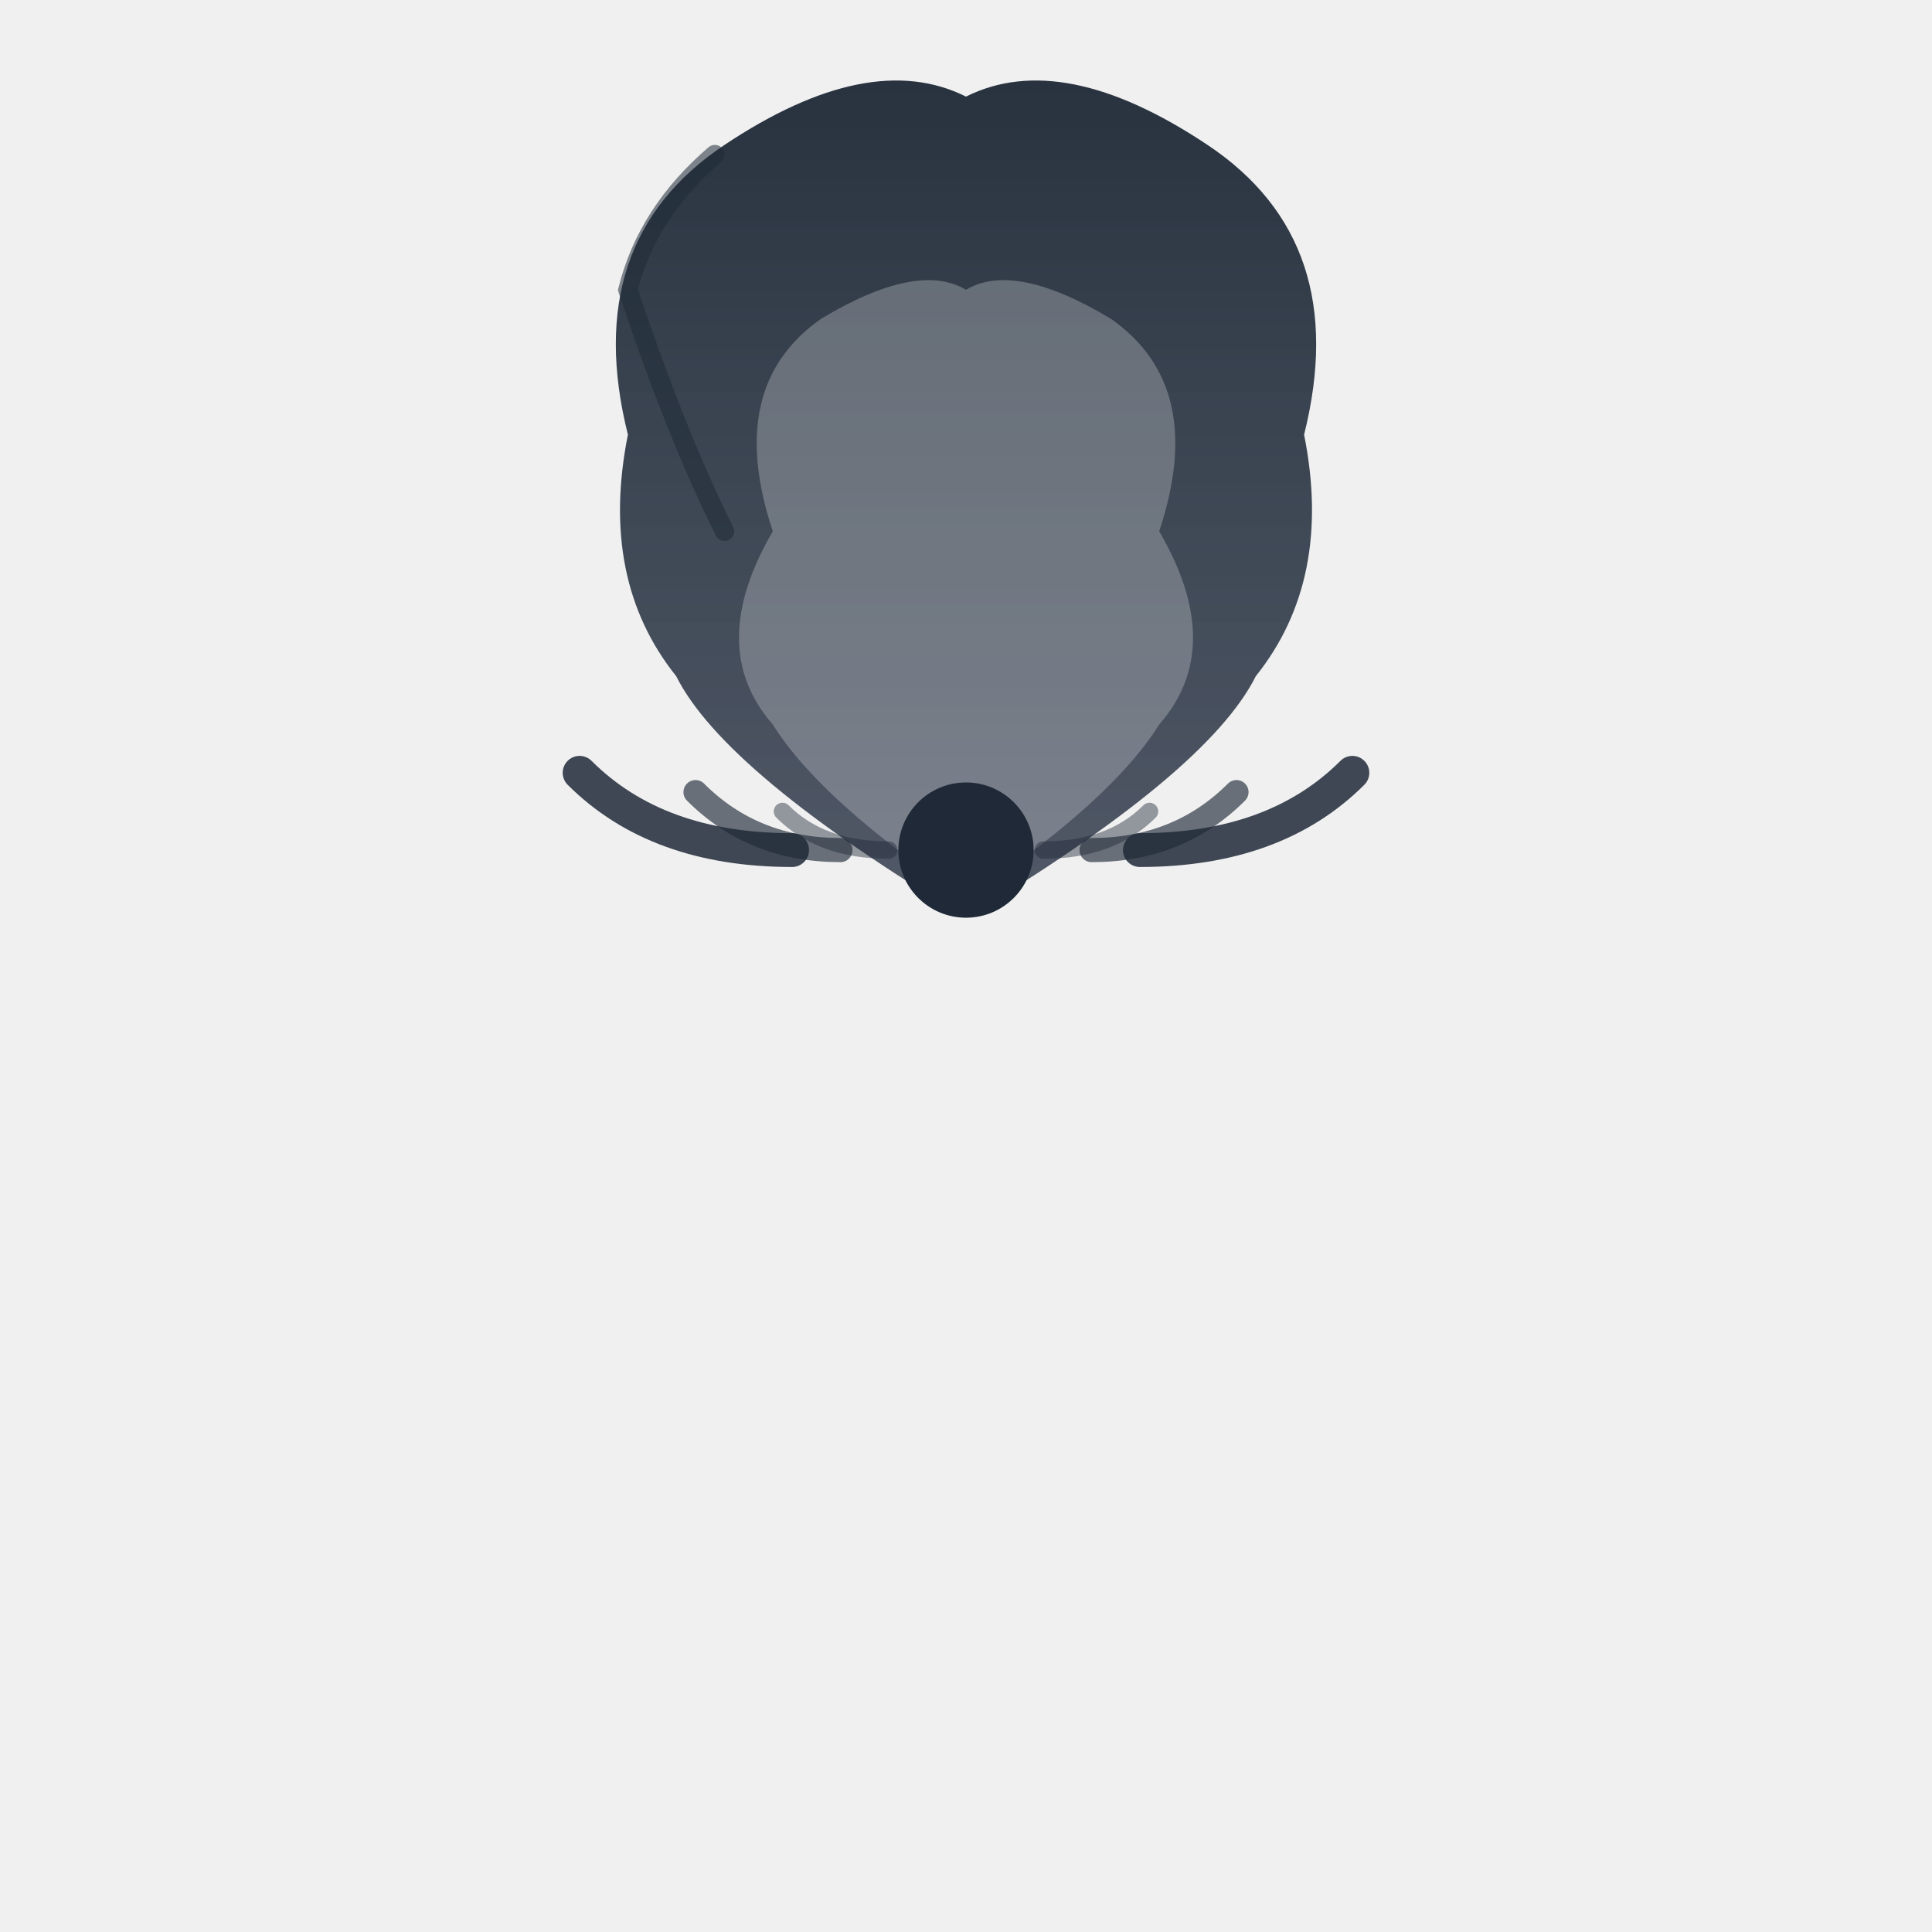
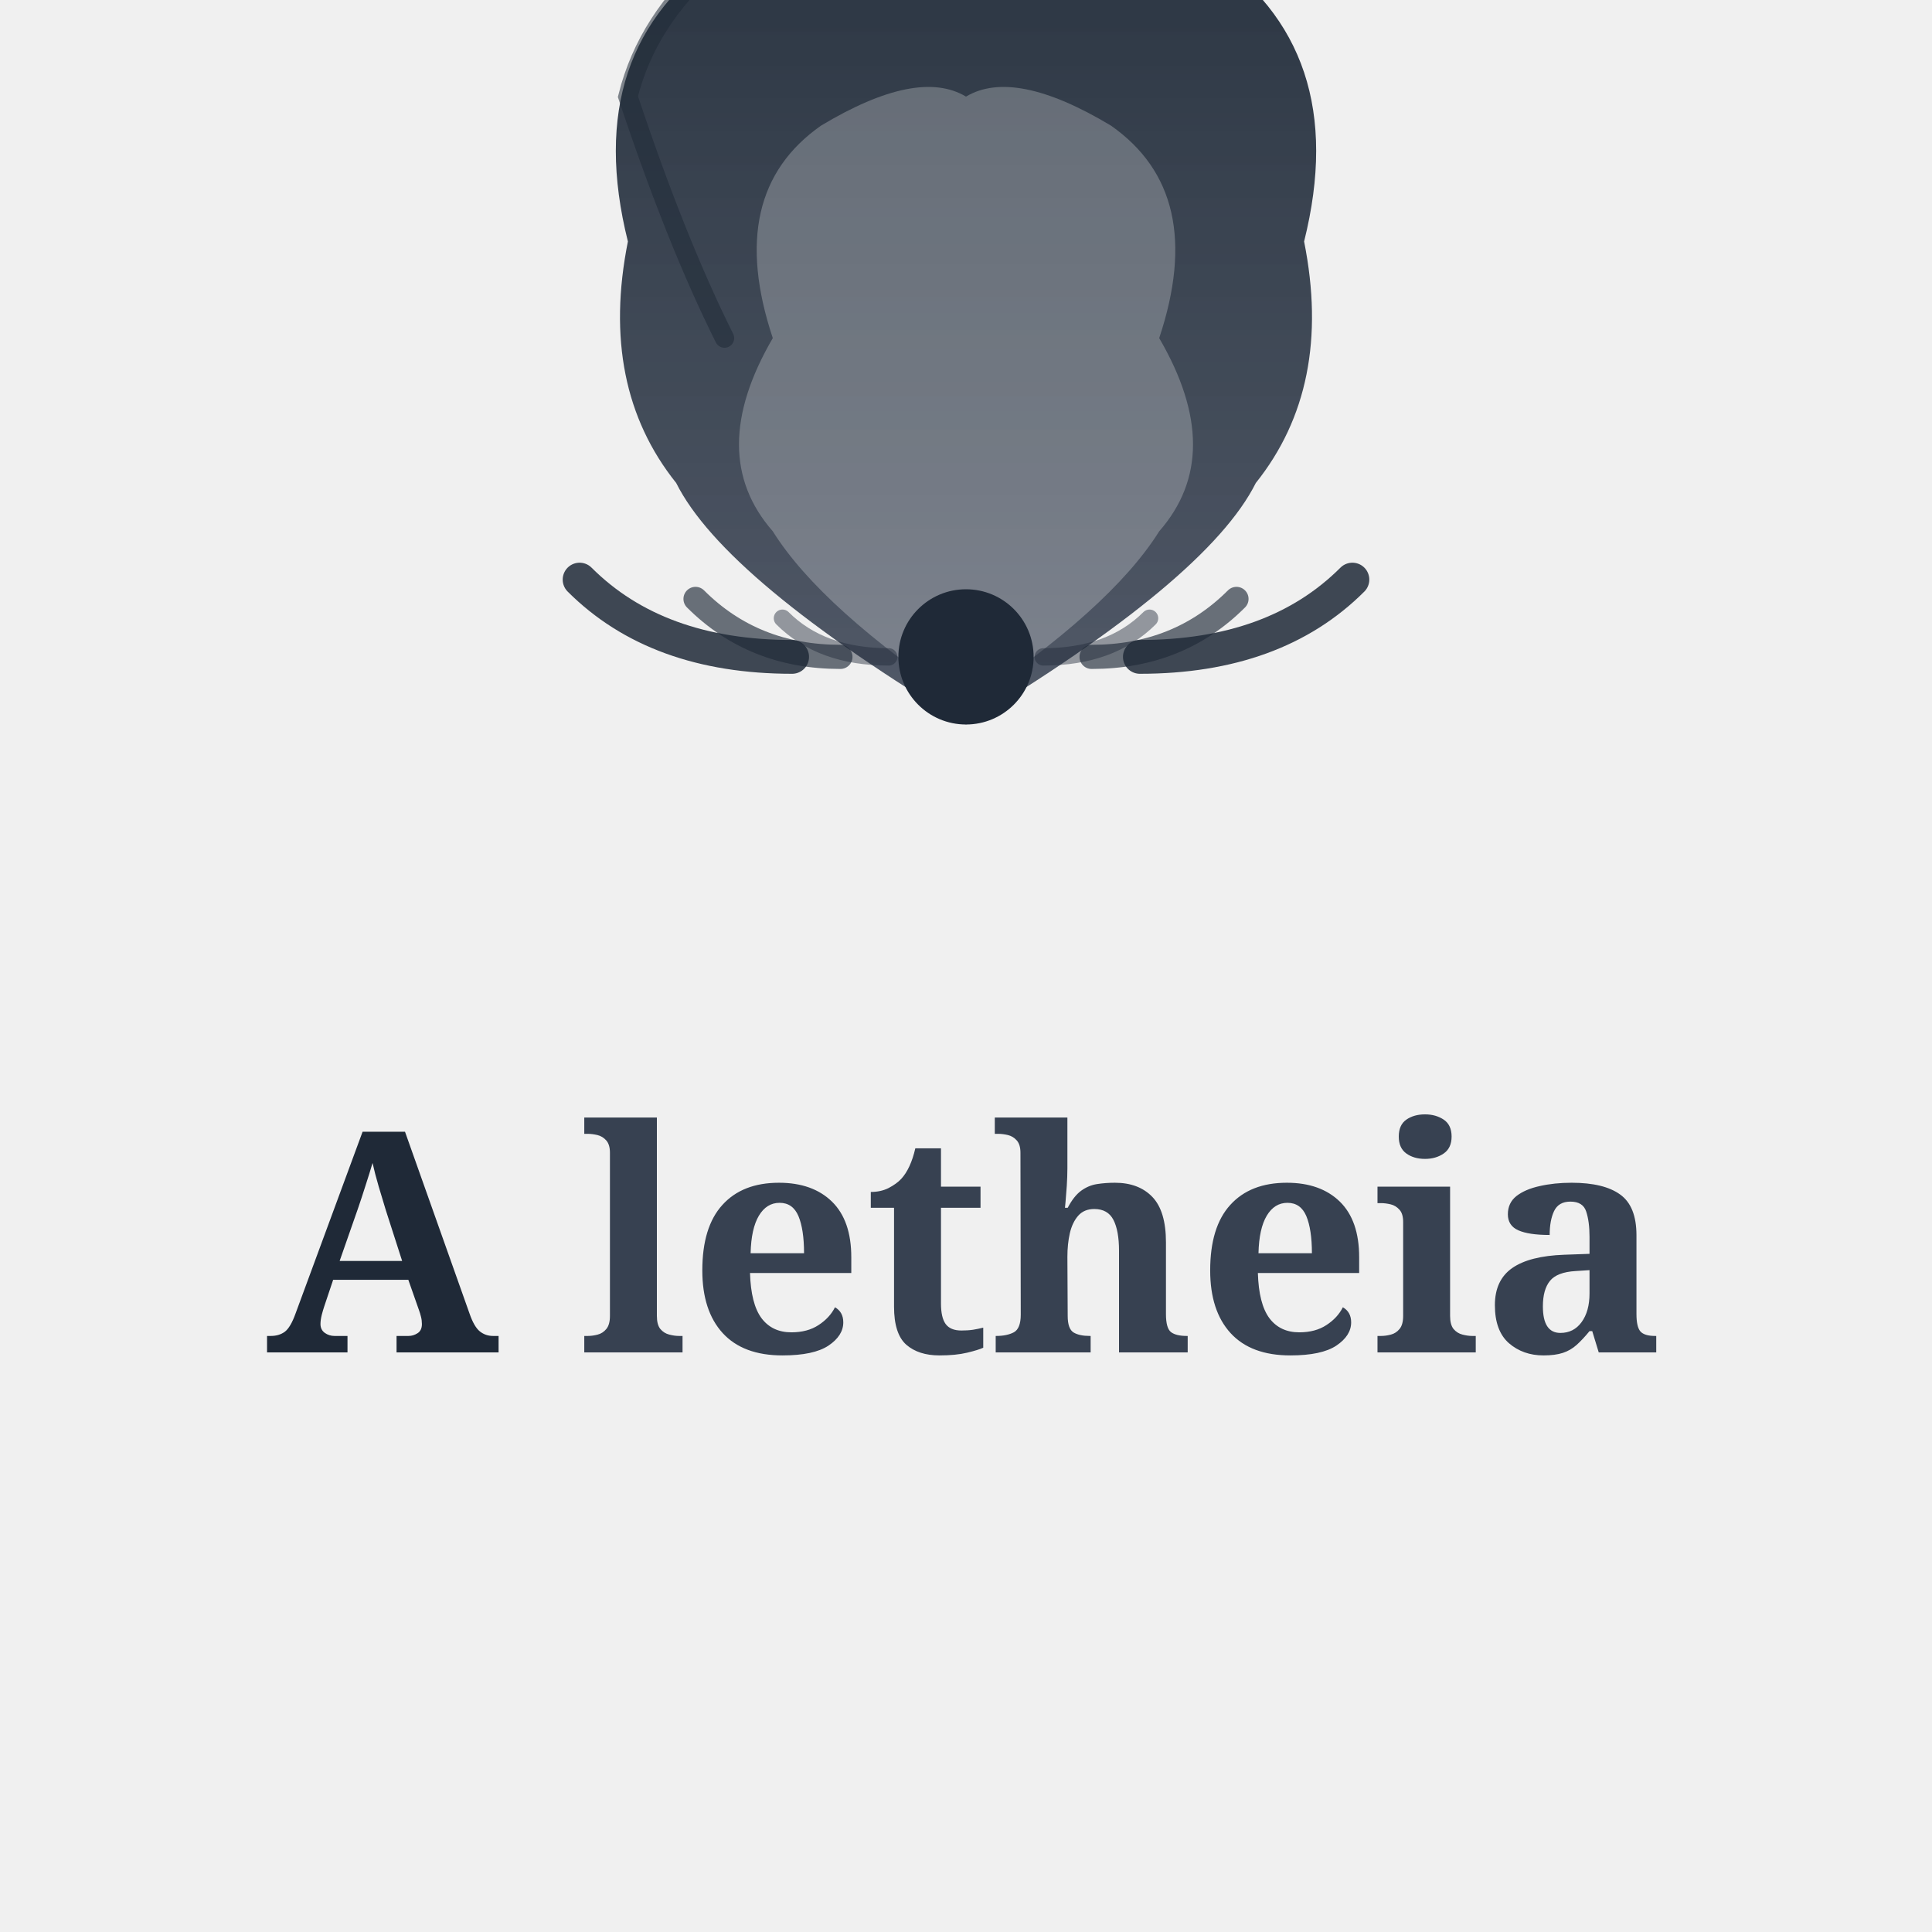
<svg xmlns="http://www.w3.org/2000/svg" viewBox="0 0 200 200">
  <defs>
    <linearGradient id="flameGradient" x1="50%" y1="0%" x2="50%" y2="100%">
      <stop offset="0%" stop-color="#1f2937" stop-opacity="1" />
      <stop offset="100%" stop-color="#374151" stop-opacity="0.9" />
    </linearGradient>
  </defs>
-   <g transform="translate(100, 100)">
+   <g transform="translate(100, 80)">
    <path d="M -35 -55 Q -40 -75 -25 -85 Q -10 -95 0 -90 Q 10 -95 25 -85 Q 40 -75 35 -55 Q 38 -40 30 -30 Q 25 -20 0 -5 Q -25 -20 -30 -30 Q -38 -40 -35 -55 Z" fill="url(#flameGradient)" opacity="0.95" />
    <path d="M -20 -45 Q -25 -60 -15 -67 Q -5 -73 0 -70 Q 5 -73 15 -67 Q 25 -60 20 -45 Q 27 -33 20 -25 Q 15 -17 0 -7 Q -15 -17 -20 -25 Q -27 -33 -20 -45 Z" fill="#FFF" opacity="0.25" />
    <circle cx="0" cy="-12" r="7" fill="#1f2937" />
    <path d="M -18 -12 Q -32 -12 -40 -20" stroke="#1f2937" stroke-width="3.5" stroke-linecap="round" fill="none" opacity="0.85" />
    <path d="M -13 -12 Q -22 -12 -28 -18" stroke="#1f2937" stroke-width="2.5" stroke-linecap="round" fill="none" opacity="0.65" />
    <path d="M -8 -12 Q -15 -12 -19 -16" stroke="#1f2937" stroke-width="1.8" stroke-linecap="round" fill="none" opacity="0.45" />
    <path d="M 18 -12 Q 32 -12 40 -20" stroke="#1f2937" stroke-width="3.5" stroke-linecap="round" fill="none" opacity="0.85" />
    <path d="M 13 -12 Q 22 -12 28 -18" stroke="#1f2937" stroke-width="2.5" stroke-linecap="round" fill="none" opacity="0.65" />
    <path d="M 8 -12 Q 15 -12 19 -16" stroke="#1f2937" stroke-width="1.8" stroke-linecap="round" fill="none" opacity="0.45" />
    <path d="M -25 -45 Q -30 -55 -35 -70 Q -33 -78 -26 -84" stroke="#1f2937" stroke-width="2" stroke-linecap="round" fill="none" opacity="0.55" />
  </g>
+   <text x="100" y="140" font-family="serif" font-size="32" font-weight="bold" fill="#1f2937" text-anchor="middle">
+     <tspan fill="#1f2937">A</tspan>
+     <tspan fill="#374151">letheia</tspan>
+   </text>
</svg>
